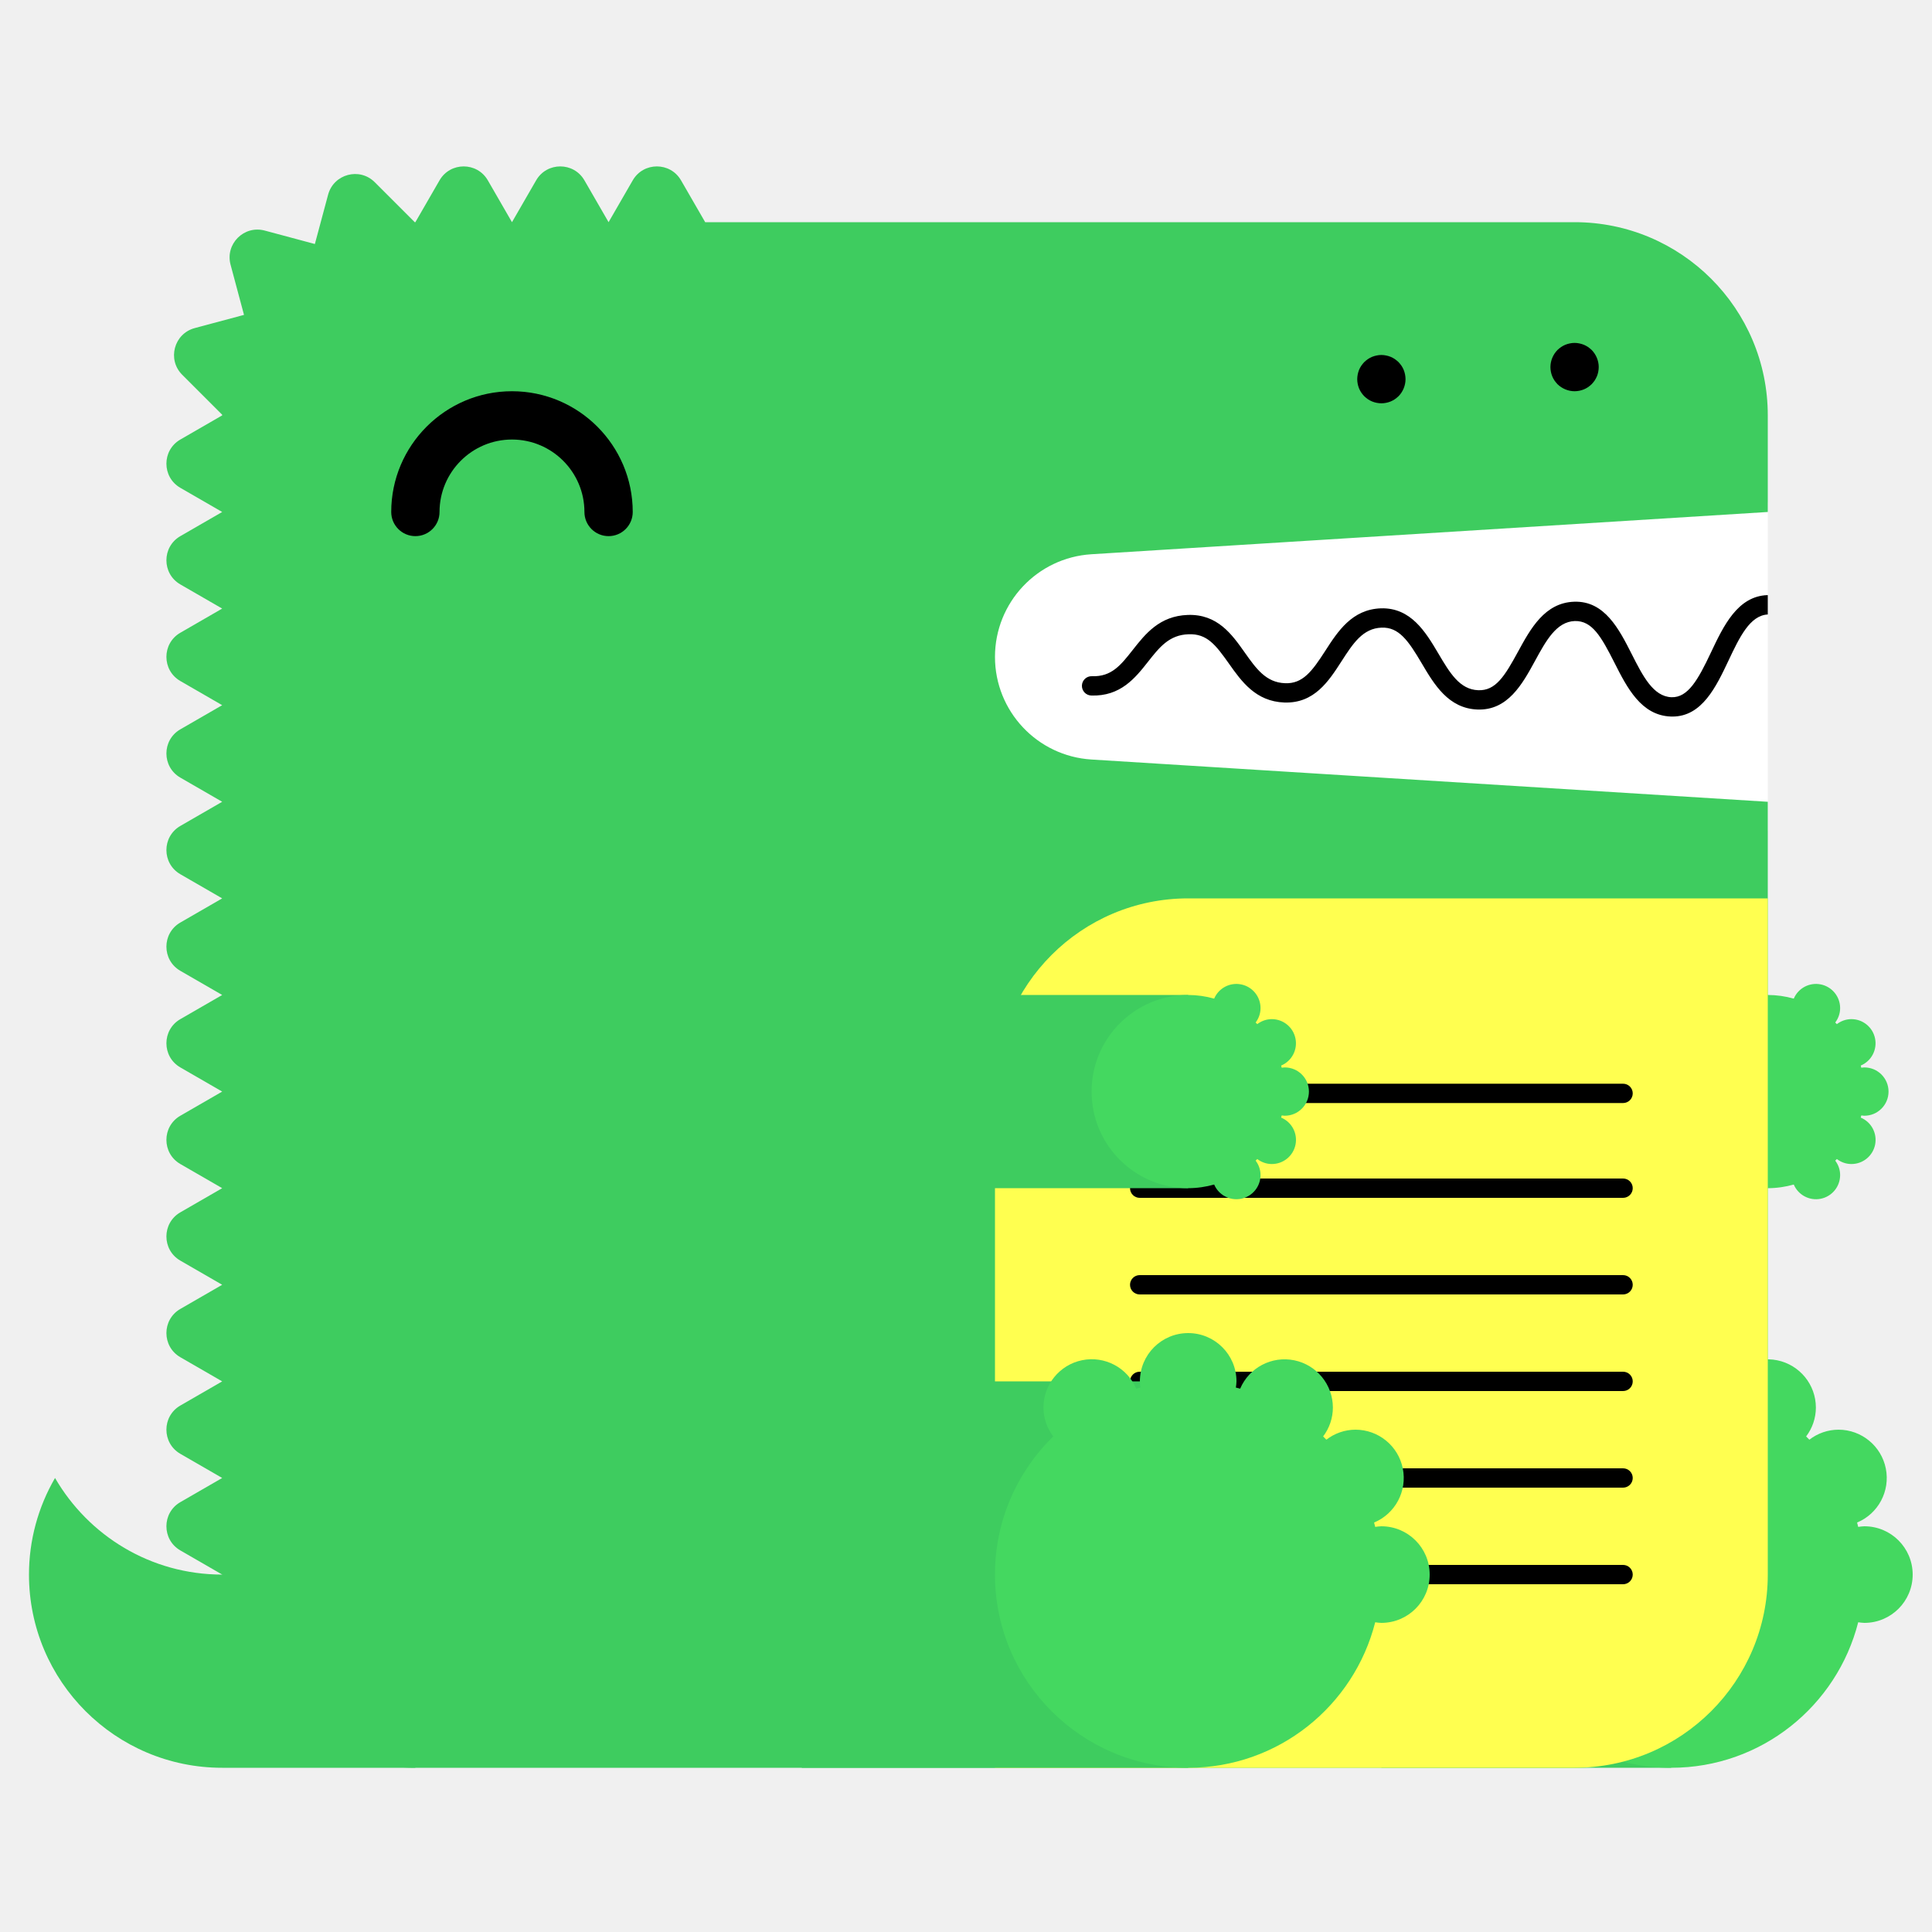
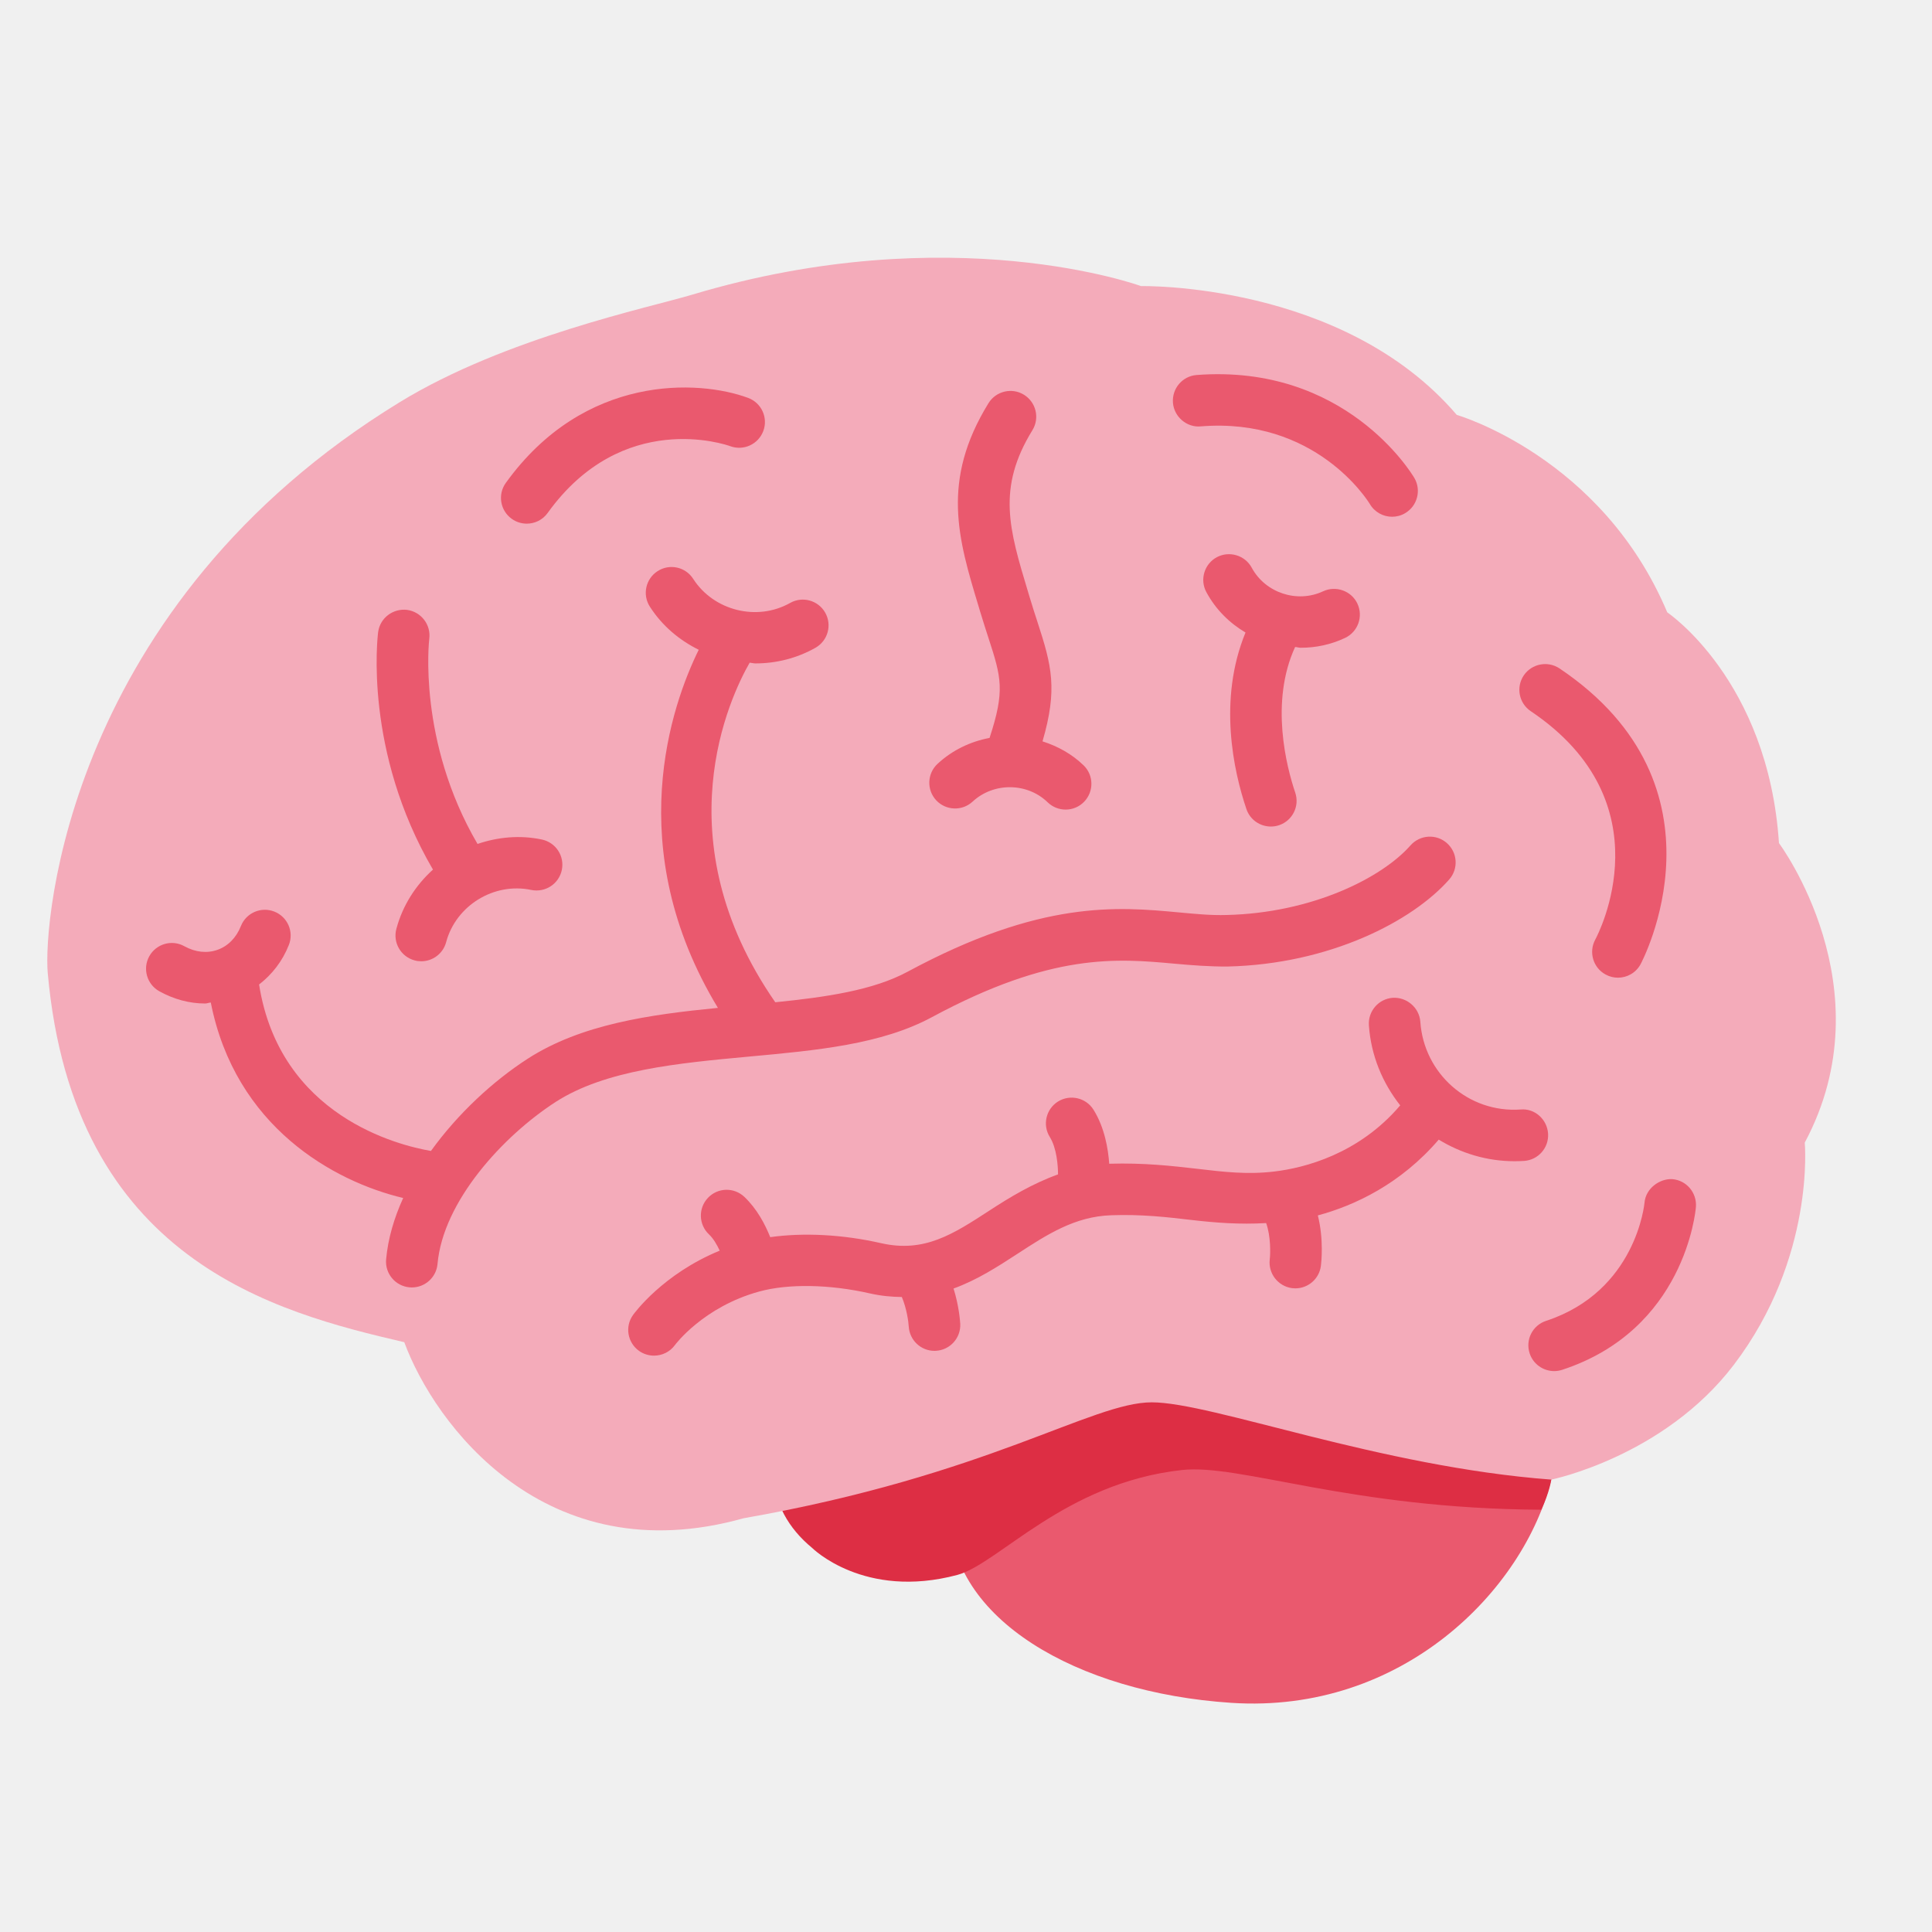
- <svg xmlns="http://www.w3.org/2000/svg" width="200" height="200" viewBox="0 0 200 200">
-   <g fill="none" fill-rule="evenodd">
-     <path fill="#FFF" d="M99 52h84v34H99z" />
-     <path d="M23 163c-7.398 0-13.843-4.027-17.303-10A19.886 19.886 0 0 0 3 163c0 11.046 8.954 20 20 20h20v-20H23z" fill="#3ECC5F" />
-     <path d="M112.98 57.376L183 53V43c0-11.046-8.954-20-20-20H73l-2.5-4.33c-1.112-1.925-3.889-1.925-5 0L63 23l-2.5-4.33c-1.111-1.925-3.889-1.925-5 0L53 23l-2.5-4.33c-1.111-1.925-3.889-1.925-5 0L43 23c-.022 0-.042.003-.065.003l-4.142-4.141c-1.57-1.571-4.252-.853-4.828 1.294l-1.369 5.104-5.192-1.392c-2.148-.575-4.111 1.389-3.535 3.536l1.39 5.193-5.102 1.367c-2.148.576-2.867 3.259-1.296 4.83l4.142 4.142c0 .021-.003.042-.003.064l-4.33 2.5c-1.925 1.111-1.925 3.889 0 5L23 53l-4.33 2.5c-1.925 1.111-1.925 3.889 0 5L23 63l-4.33 2.5c-1.925 1.111-1.925 3.889 0 5L23 73l-4.33 2.5c-1.925 1.111-1.925 3.889 0 5L23 83l-4.33 2.5c-1.925 1.111-1.925 3.889 0 5L23 93l-4.33 2.5c-1.925 1.111-1.925 3.889 0 5L23 103l-4.33 2.5c-1.925 1.111-1.925 3.889 0 5L23 113l-4.33 2.5c-1.925 1.111-1.925 3.889 0 5L23 123l-4.33 2.5c-1.925 1.111-1.925 3.889 0 5L23 133l-4.33 2.5c-1.925 1.111-1.925 3.889 0 5L23 143l-4.33 2.5c-1.925 1.111-1.925 3.889 0 5L23 153l-4.33 2.5c-1.925 1.111-1.925 3.889 0 5L23 163c0 11.046 8.954 20 20 20h120c11.046 0 20-8.954 20-20V83l-70.02-4.376A10.645 10.645 0 0 1 103 68c0-5.621 4.37-10.273 9.98-10.624" fill="#3ECC5F" />
-     <path fill="#3ECC5F" d="M143 183h30v-40h-30z" />
-     <path d="M193 158c-.219 0-.428.037-.639.064-.038-.15-.074-.301-.116-.451A5 5 0 0 0 190.32 148a4.96 4.96 0 0 0-3.016 1.036 26.531 26.531 0 0 0-.335-.336 4.955 4.955 0 0 0 1.011-2.987 5 5 0 0 0-9.599-1.959c-.148-.042-.297-.077-.445-.115.027-.211.064-.42.064-.639a5 5 0 0 0-5-5 5 5 0 0 0-5 5c0 .219.037.428.064.639-.148.038-.297.073-.445.115a4.998 4.998 0 0 0-9.599 1.959c0 1.125.384 2.151 1.011 2.987-3.717 3.632-6.031 8.693-6.031 14.3 0 11.046 8.954 20 20 20 9.339 0 17.16-6.41 19.361-15.064.211.027.42.064.639.064a5 5 0 0 0 5-5 5 5 0 0 0-5-5" fill="#44D860" />
-     <path fill="#3ECC5F" d="M153 123h30v-20h-30z" />
-     <path d="M193 115.5a2.5 2.5 0 1 0 0-5c-.109 0-.214.019-.319.032-.02-.075-.037-.15-.058-.225a2.501 2.501 0 0 0-.963-4.807c-.569 0-1.088.197-1.508.518a6.653 6.653 0 0 0-.168-.168c.314-.417.506-.931.506-1.494a2.5 2.5 0 0 0-4.8-.979A9.987 9.987 0 0 0 183 103c-5.522 0-10 4.478-10 10s4.478 10 10 10c.934 0 1.833-.138 2.69-.377a2.5 2.5 0 0 0 4.8-.979c0-.563-.192-1.077-.506-1.494.057-.055.113-.111.168-.168.42.321.939.518 1.508.518a2.5 2.5 0 0 0 .963-4.807c.021-.074.038-.15.058-.225.105.013.21.032.319.032" fill="#44D860" />
-     <path d="M63 55.5a2.5 2.5 0 0 1-2.5-2.5c0-4.136-3.364-7.5-7.5-7.5s-7.5 3.364-7.5 7.5a2.5 2.5 0 1 1-5 0c0-6.893 5.607-12.5 12.5-12.5S65.5 46.107 65.5 53a2.5 2.5 0 0 1-2.5 2.5" fill="#000" />
-     <path d="M103 183h60c11.046 0 20-8.954 20-20V93h-60c-11.046 0-20 8.954-20 20v70z" fill="#FFFF50" />
-     <path d="M168.02 124h-50.04a1 1 0 1 1 0-2h50.04a1 1 0 1 1 0 2m0 20h-50.04a1 1 0 1 1 0-2h50.04a1 1 0 1 1 0 2m0 20h-50.04a1 1 0 1 1 0-2h50.04a1 1 0 1 1 0 2m0-49.814h-50.04a1 1 0 1 1 0-2h50.04a1 1 0 1 1 0 2m0 19.814h-50.04a1 1 0 1 1 0-2h50.04a1 1 0 1 1 0 2m0 20h-50.04a1 1 0 1 1 0-2h50.04a1 1 0 1 1 0 2M183 61.611c-.012 0-.022-.006-.034-.005-3.09.105-4.552 3.196-5.842 5.923-1.346 2.85-2.387 4.703-4.093 4.647-1.889-.068-2.969-2.202-4.113-4.46-1.314-2.594-2.814-5.536-5.963-5.426-3.046.104-4.513 2.794-5.807 5.167-1.377 2.528-2.314 4.065-4.121 3.994-1.927-.07-2.951-1.805-4.136-3.813-1.321-2.236-2.848-4.75-5.936-4.664-2.994.103-4.465 2.385-5.763 4.4-1.373 2.13-2.335 3.428-4.165 3.351-1.973-.07-2.992-1.51-4.171-3.177-1.324-1.873-2.816-3.993-5.895-3.89-2.928.1-4.399 1.97-5.696 3.618-1.232 1.564-2.194 2.802-4.229 2.724a1 1 0 0 0-.072 2c3.017.101 4.545-1.8 5.872-3.487 1.177-1.496 2.193-2.787 4.193-2.855 1.926-.082 2.829 1.115 4.195 3.045 1.297 1.834 2.769 3.914 5.731 4.021 3.103.104 4.596-2.215 5.918-4.267 1.182-1.834 2.202-3.417 4.15-3.484 1.793-.067 2.769 1.35 4.145 3.681 1.297 2.197 2.766 4.686 5.787 4.796 3.125.108 4.634-2.62 5.949-5.035 1.139-2.088 2.214-4.06 4.119-4.126 1.793-.042 2.728 1.595 4.111 4.33 1.292 2.553 2.757 5.445 5.825 5.556l.169.003c3.064 0 4.518-3.075 5.805-5.794 1.139-2.41 2.217-4.68 4.067-4.773v-2z" fill="#000" />
-     <path fill="#3ECC5F" d="M83 183h40v-40H83z" />
-     <path d="M143 158c-.219 0-.428.037-.639.064-.038-.15-.074-.301-.116-.451A5 5 0 0 0 140.32 148a4.96 4.96 0 0 0-3.016 1.036 26.531 26.531 0 0 0-.335-.336 4.955 4.955 0 0 0 1.011-2.987 5 5 0 0 0-9.599-1.959c-.148-.042-.297-.077-.445-.115.027-.211.064-.42.064-.639a5 5 0 0 0-5-5 5 5 0 0 0-5 5c0 .219.037.428.064.639-.148.038-.297.073-.445.115a4.998 4.998 0 0 0-9.599 1.959c0 1.125.384 2.151 1.011 2.987-3.717 3.632-6.031 8.693-6.031 14.3 0 11.046 8.954 20 20 20 9.339 0 17.16-6.41 19.361-15.064.211.027.42.064.639.064a5 5 0 0 0 5-5 5 5 0 0 0-5-5" fill="#44D860" />
-     <path fill="#3ECC5F" d="M83 123h40v-20H83z" />
-     <path d="M133 115.5a2.5 2.5 0 1 0 0-5c-.109 0-.214.019-.319.032-.02-.075-.037-.15-.058-.225a2.501 2.501 0 0 0-.963-4.807c-.569 0-1.088.197-1.508.518a6.653 6.653 0 0 0-.168-.168c.314-.417.506-.931.506-1.494a2.5 2.5 0 0 0-4.8-.979A9.987 9.987 0 0 0 123 103c-5.522 0-10 4.478-10 10s4.478 10 10 10c.934 0 1.833-.138 2.69-.377a2.5 2.5 0 0 0 4.8-.979c0-.563-.192-1.077-.506-1.494.057-.055.113-.111.168-.168.42.321.939.518 1.508.518a2.5 2.5 0 0 0 .963-4.807c.021-.074.038-.15.058-.225.105.013.21.032.319.032" fill="#44D860" />
-     <path d="M143 41.75c-.16 0-.33-.02-.49-.05a2.52 2.52 0 0 1-.47-.14c-.15-.06-.29-.14-.431-.23-.13-.09-.259-.2-.38-.31-.109-.12-.219-.24-.309-.38s-.17-.28-.231-.43a2.619 2.619 0 0 1-.189-.96c0-.16.02-.33.05-.49.03-.16.08-.31.139-.47.061-.15.141-.29.231-.43.09-.13.2-.26.309-.38.121-.11.25-.22.38-.31.141-.09.281-.17.431-.23.149-.06.31-.11.47-.14.32-.07.65-.07.98 0 .159.03.32.08.47.14.149.06.29.14.43.23.13.09.259.2.38.31.11.12.22.25.31.38.09.14.17.28.23.43.06.16.11.31.14.47.029.16.05.33.05.49 0 .66-.271 1.31-.73 1.77-.121.11-.25.22-.38.31-.14.09-.281.17-.43.23a2.565 2.565 0 0 1-.96.19m20-1.25c-.66 0-1.3-.27-1.771-.73a3.802 3.802 0 0 1-.309-.38c-.09-.14-.17-.28-.231-.43a2.619 2.619 0 0 1-.189-.96c0-.66.27-1.3.729-1.77.121-.11.25-.22.38-.31.141-.09.281-.17.431-.23.149-.06.31-.11.47-.14.32-.07.66-.07.98 0 .159.03.32.08.47.14.149.06.29.14.43.23.13.09.259.2.38.31.459.47.73 1.11.73 1.77 0 .16-.021.33-.05.49-.03.16-.08.32-.14.47-.07.15-.14.29-.23.43-.09.13-.2.26-.31.38-.121.11-.25.22-.38.31-.14.09-.281.17-.43.23a2.565 2.565 0 0 1-.96.19" fill="#000" />
-   </g>
+ <svg xmlns="http://www.w3.org/2000/svg" width="500" zoomAndPan="magnify" viewBox="0 0 375 375" height="500" preserveAspectRatio="xMidYMid meet" version="1.0">
+   <path fill="#ea596e" d="M 302.562 277.609 C 302.59 280.441 301.859 284.141 301.102 287.191 C 295.785 308.641 272.191 332.711 238.984 330.52 C 208.887 328.539 184.371 314.102 184.371 293.852 C 184.371 273.602 208.824 257.18 238.984 257.18 C 269.141 257.18 302.371 257.359 302.562 277.609 Z M 302.562 277.609 " fill-opacity="1" fill-rule="nonzero" />
+   <path fill="#dd2e44" d="M 238.984 260.582 C 222.785 260.582 185.812 265.059 177.328 265.059 C 162.336 265.059 150.18 274.461 150.18 286.059 C 150.18 291.641 153.043 296.68 157.625 300.441 C 157.625 300.441 167.691 310.531 185.82 305.691 C 193.758 303.57 206.664 287.832 229.387 285.332 C 240.703 284.082 261.906 292.832 299.168 293.039 C 300.77 289.602 301.102 287.211 301.102 287.211 C 301.102 266.941 269.141 260.582 238.984 260.582 Z M 238.984 260.582 " fill-opacity="1" fill-rule="nonzero" />
+   <path fill="#f4abba" d="M 301.102 287.191 C 301.102 287.191 322.953 282.762 336.543 264.898 C 352.379 244.07 350.301 221.781 350.301 221.781 C 366.348 191.781 345.297 163.648 345.297 163.648 C 343.207 131.98 323.613 118.859 323.613 118.859 C 310.895 88.648 282.758 80.531 282.758 80.531 C 260.664 54.699 221.473 55.531 221.473 55.531 C 221.473 55.531 184.75 42.082 134.34 57.199 C 126.004 59.699 98.07 65.531 77.637 78.031 C 13.238 117.43 8.367 178.871 9.266 188.859 C 14.258 244.691 53.453 254.691 78.469 260.52 C 84.301 276.352 105.773 305.52 144.336 294.691 C 191.863 286.359 211.875 272.191 223.555 272.191 C 235.23 272.191 267.75 284.691 301.102 287.191 Z M 301.102 287.191 " fill-opacity="1" fill-rule="nonzero" />
+   <path fill="#ea596e" d="M 180.898 197.422 C 204.191 184.871 216.82 186.039 227.965 187.051 C 231.508 187.371 234.859 187.621 238.254 187.602 C 258.105 187.148 274.184 178.789 281.297 170.699 C 283.121 168.621 282.91 165.469 280.84 163.641 C 278.777 161.82 275.625 162.012 273.773 164.09 C 268.289 170.332 254.773 177.219 238.023 177.602 C 235.02 177.691 232.008 177.391 228.887 177.102 C 216.93 175.988 202.082 174.629 176.145 188.621 C 169.492 192.211 160.367 193.539 150.48 194.539 C 128.496 162.832 141.727 135.211 145.508 128.629 C 145.879 128.648 146.238 128.77 146.617 128.77 C 150.621 128.77 154.645 127.789 158.285 125.73 C 160.688 124.371 161.535 121.32 160.176 118.922 C 158.816 116.52 155.762 115.672 153.363 117.031 C 146.957 120.648 138.531 118.559 134.551 112.359 C 133.059 110.031 129.969 109.352 127.648 110.852 C 125.324 112.34 124.645 115.43 126.137 117.75 C 128.508 121.461 131.848 124.25 135.621 126.121 C 130.41 136.699 120.512 164.52 139.344 195.629 C 126.094 196.93 112.828 198.801 102.441 205.488 C 95.738 209.809 88.883 216.129 83.648 223.398 C 77.355 222.32 54.312 216.648 50.289 191.09 C 52.793 189.148 54.812 186.59 56.062 183.43 C 57.086 180.859 55.824 177.961 53.254 176.941 C 50.68 175.922 47.777 177.18 46.758 179.75 C 45.867 182 44.258 183.641 42.215 184.359 C 40.195 185.082 37.902 184.84 35.781 183.66 C 33.352 182.309 30.32 183.199 28.977 185.602 C 27.637 188.012 28.508 191.059 30.918 192.398 C 33.762 193.98 36.801 194.781 39.824 194.781 C 40.195 194.781 40.543 194.609 40.914 194.59 C 45.676 218.719 64.758 229.32 78.258 232.531 C 76.496 236.41 75.305 240.41 74.945 244.449 C 74.703 247.191 76.734 249.629 79.488 249.871 L 79.938 249.891 C 82.5 249.891 84.691 247.941 84.922 245.332 C 86 233.199 97.578 220.531 107.863 213.879 C 117.512 207.672 131.629 206.359 145.297 205.09 C 158.555 203.879 171.082 202.719 180.898 197.422 Z M 309.637 182.379 C 308.324 184.801 309.227 187.84 311.637 189.148 C 312.398 189.57 313.227 189.77 314.039 189.77 C 315.801 189.77 317.512 188.84 318.422 187.18 C 318.609 186.84 336.852 152.691 302.699 129.738 C 300.418 128.219 297.309 128.809 295.758 131.102 C 294.215 133.391 294.828 136.5 297.117 138.039 C 323.574 155.82 310.215 181.301 309.637 182.379 Z M 102.242 101.641 C 103.801 101.641 105.332 100.922 106.305 99.559 C 120.812 79.391 140.906 86.289 141.754 86.609 C 144.348 87.551 147.199 86.23 148.16 83.648 C 149.121 81.059 147.797 78.191 145.207 77.23 C 135.602 73.672 113.418 72.551 98.18 93.73 C 96.566 95.961 97.078 99.09 99.32 100.699 C 100.211 101.34 101.23 101.641 102.242 101.641 Z M 233.039 82.762 C 255.305 80.949 265.43 97.082 265.891 97.84 C 266.828 99.422 268.492 100.301 270.203 100.301 C 271.062 100.301 271.941 100.082 272.734 99.609 C 275.113 98.211 275.914 95.148 274.523 92.77 C 273.984 91.859 261.117 70.59 232.258 72.789 C 229.508 73 227.457 75.41 227.668 78.172 C 227.887 80.922 230.379 83.012 233.039 82.762 Z M 324.594 228.871 C 322.133 228.73 319.422 230.68 319.199 233.441 C 319.18 233.621 317.59 250.629 300.09 256.379 C 297.469 257.238 296.035 260.059 296.906 262.691 C 297.59 264.789 299.559 266.129 301.66 266.129 C 302.18 266.129 302.699 266.051 303.223 265.879 C 326.957 258.102 329.098 235.238 329.176 234.27 C 329.387 231.512 327.348 229.09 324.594 228.871 Z M 324.594 228.871 " fill-opacity="1" fill-rule="nonzero" />
+   <path fill="#ea596e" d="M 76.938 180.281 C 76.215 182.949 77.797 185.691 80.469 186.41 C 80.898 186.531 81.34 186.582 81.77 186.582 C 83.98 186.582 85.992 185.109 86.594 182.879 C 88.492 175.77 95.867 171.211 103.121 172.738 C 105.832 173.289 108.477 171.582 109.047 168.871 C 109.617 166.172 107.887 163.52 105.172 162.949 C 100.91 162.051 96.629 162.469 92.688 163.809 C 81.02 143.871 83.289 124.211 83.32 124 C 83.68 121.27 81.758 118.762 79.027 118.379 C 76.305 118.051 73.785 119.922 73.402 122.648 C 73.273 123.621 70.602 145.809 84.039 168.789 C 80.699 171.801 78.156 175.73 76.938 180.281 Z M 188.793 155.582 C 192.867 151.809 199.398 151.879 203.352 155.73 C 204.332 156.672 205.582 157.141 206.844 157.141 C 208.156 157.141 209.457 156.629 210.426 155.621 C 212.348 153.641 212.309 150.469 210.324 148.551 C 208.023 146.32 205.273 144.832 202.352 143.898 C 205.312 133.738 204.141 129.23 201.391 120.781 C 200.91 119.309 200.379 117.672 199.82 115.801 L 199.52 114.801 C 195.879 102.719 193.465 94.75 200.391 83.5 C 201.84 81.148 201.102 78.07 198.75 76.621 C 196.438 75.18 193.324 75.891 191.863 78.262 C 182.578 93.34 185.992 104.629 189.945 117.699 L 190.242 118.699 C 190.836 120.641 191.375 122.34 191.875 123.871 C 194.348 131.48 195.098 134.031 192.074 143.23 C 188.383 143.922 184.852 145.59 181.969 148.27 C 179.949 150.148 179.836 153.32 181.719 155.34 C 183.609 157.359 186.781 157.461 188.793 155.582 Z M 252.48 125.73 C 255.395 125.73 258.336 125.121 261.078 123.82 C 263.578 122.641 264.648 119.66 263.469 117.16 C 262.297 114.66 259.273 113.621 256.812 114.77 C 251.789 117.129 245.598 115.082 242.965 110.199 C 241.656 107.762 238.602 106.871 236.191 108.148 C 233.762 109.449 232.84 112.488 234.148 114.922 C 235.953 118.281 238.633 120.93 241.754 122.77 C 236.383 135.82 239.434 149.68 241.926 157.031 C 242.625 159.121 244.578 160.43 246.668 160.43 C 247.199 160.43 247.727 160.352 248.27 160.172 C 250.891 159.289 252.289 156.449 251.402 153.84 C 249.719 148.859 246.457 136.281 251.379 125.582 C 251.762 125.602 252.109 125.73 252.48 125.73 Z M 300.48 220.02 C 300.289 217.27 297.91 215.102 295.168 215.352 C 285.02 216.07 276.375 208.379 275.684 198.32 C 275.484 195.57 273.035 193.52 270.352 193.672 C 267.602 193.859 265.52 196.25 265.699 199 C 266.109 204.898 268.359 210.219 271.781 214.551 C 263.738 224.012 253.203 226.699 247.328 227.391 C 242.137 228.012 237.594 227.48 232.34 226.859 C 227.527 226.309 222.082 225.68 215.348 225.879 L 215.301 225.891 C 215.098 223.031 214.418 218.859 212.246 215.391 C 210.785 213.059 207.695 212.352 205.352 213.809 C 203.023 215.27 202.301 218.359 203.773 220.699 C 205.113 222.852 205.363 226.281 205.363 227.949 C 200.32 229.762 195.957 232.422 192.016 234.988 C 184.973 239.57 179.418 243.191 171.062 241.309 C 163.496 239.582 155.922 239.23 149.5 240.129 C 148.5 237.621 146.918 234.621 144.477 232.309 C 142.465 230.41 139.305 230.488 137.402 232.512 C 135.512 234.512 135.59 237.68 137.602 239.582 C 138.465 240.391 139.145 241.57 139.695 242.75 C 128.656 247.289 123.125 254.879 122.863 255.25 C 121.262 257.488 121.793 260.582 124.016 262.191 C 124.895 262.82 125.914 263.129 126.938 263.129 C 128.488 263.129 130.02 262.422 131 261.082 C 131.047 261 136.543 253.648 147.379 250.68 C 152.98 249.141 161.016 249.27 168.852 251.051 C 171.043 251.551 173.074 251.719 175.043 251.75 C 175.977 253.93 176.336 256.52 176.387 257.48 C 176.547 260.141 178.746 262.199 181.379 262.199 L 181.648 262.191 C 184.402 262.039 186.512 259.711 186.383 256.961 C 186.352 256.461 186.152 253.5 185.082 250.102 C 189.695 248.43 193.707 245.82 197.477 243.371 C 203.203 239.641 208.613 236.109 215.688 235.879 C 221.613 235.672 226.496 236.238 231.207 236.789 C 235.953 237.34 240.613 237.699 245.758 237.398 C 246.668 239.93 246.598 243.309 246.457 244.441 C 246.129 247.172 248.059 249.672 250.801 250.031 C 251.012 250.059 251.219 250.07 251.43 250.07 C 253.902 250.07 256.055 248.238 256.383 245.719 C 256.465 245.102 256.973 240.602 255.793 235.91 C 262.977 233.98 271.883 229.789 279.258 221.199 C 283.57 223.84 288.602 225.391 293.957 225.391 C 294.578 225.391 295.207 225.371 295.828 225.332 C 298.578 225.148 300.66 222.781 300.48 220.02 Z M 300.48 220.02 " fill-opacity="1" fill-rule="nonzero" />
</svg>
